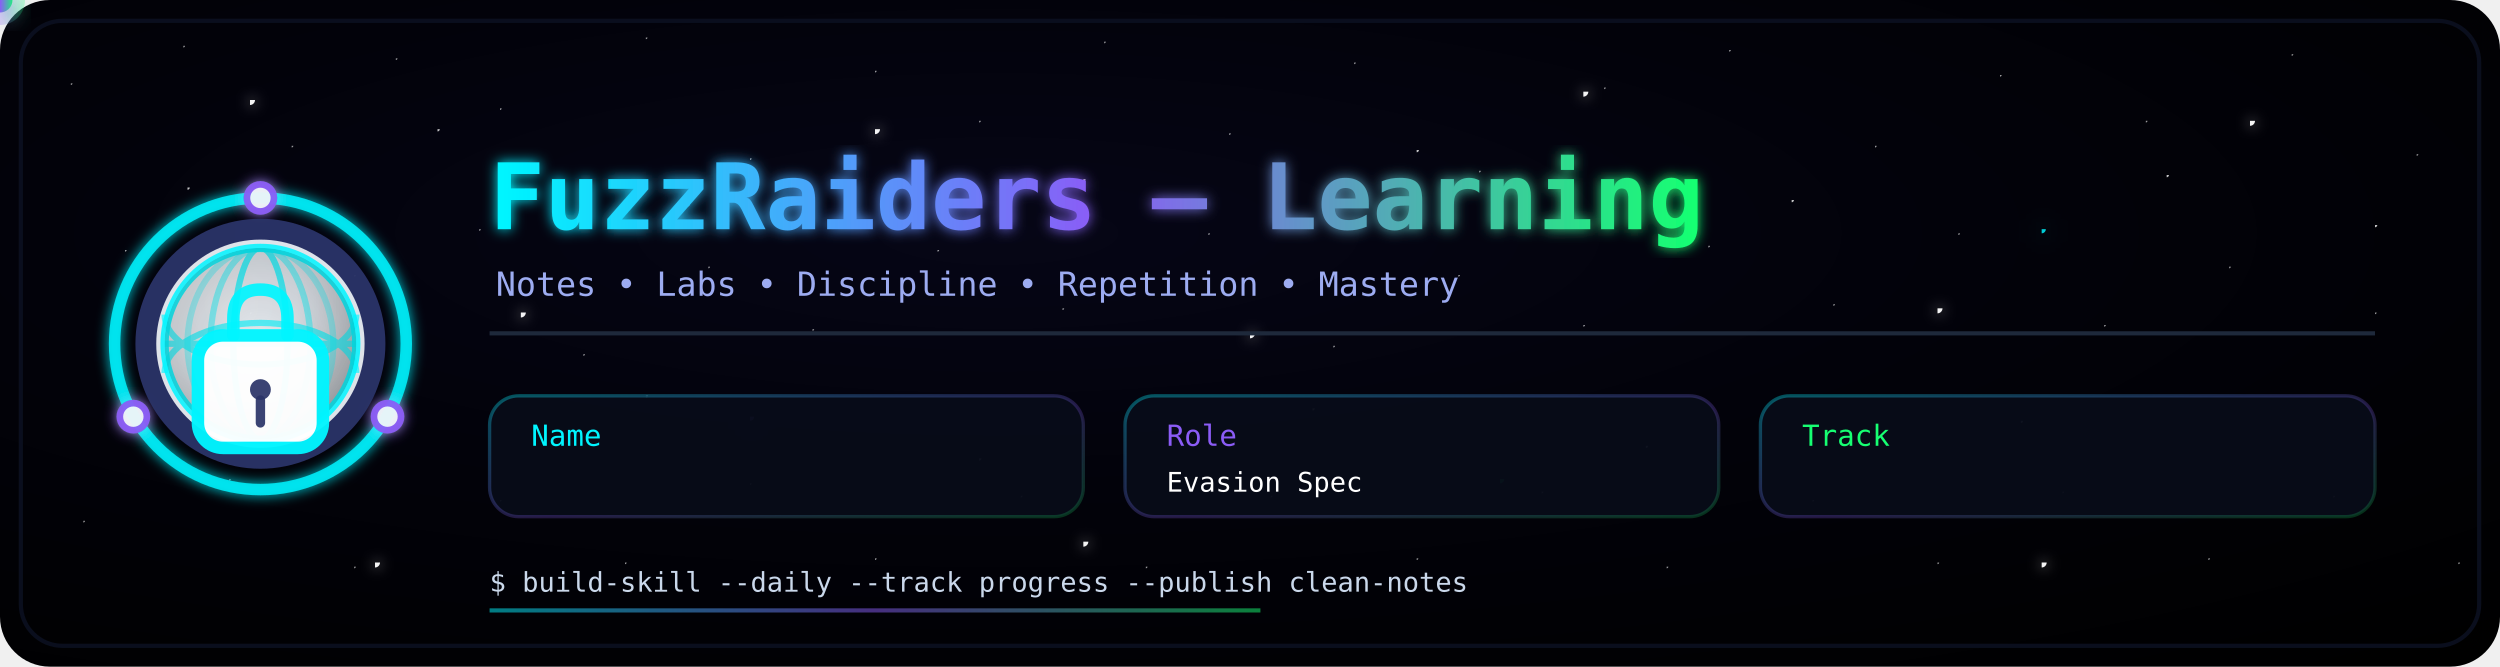
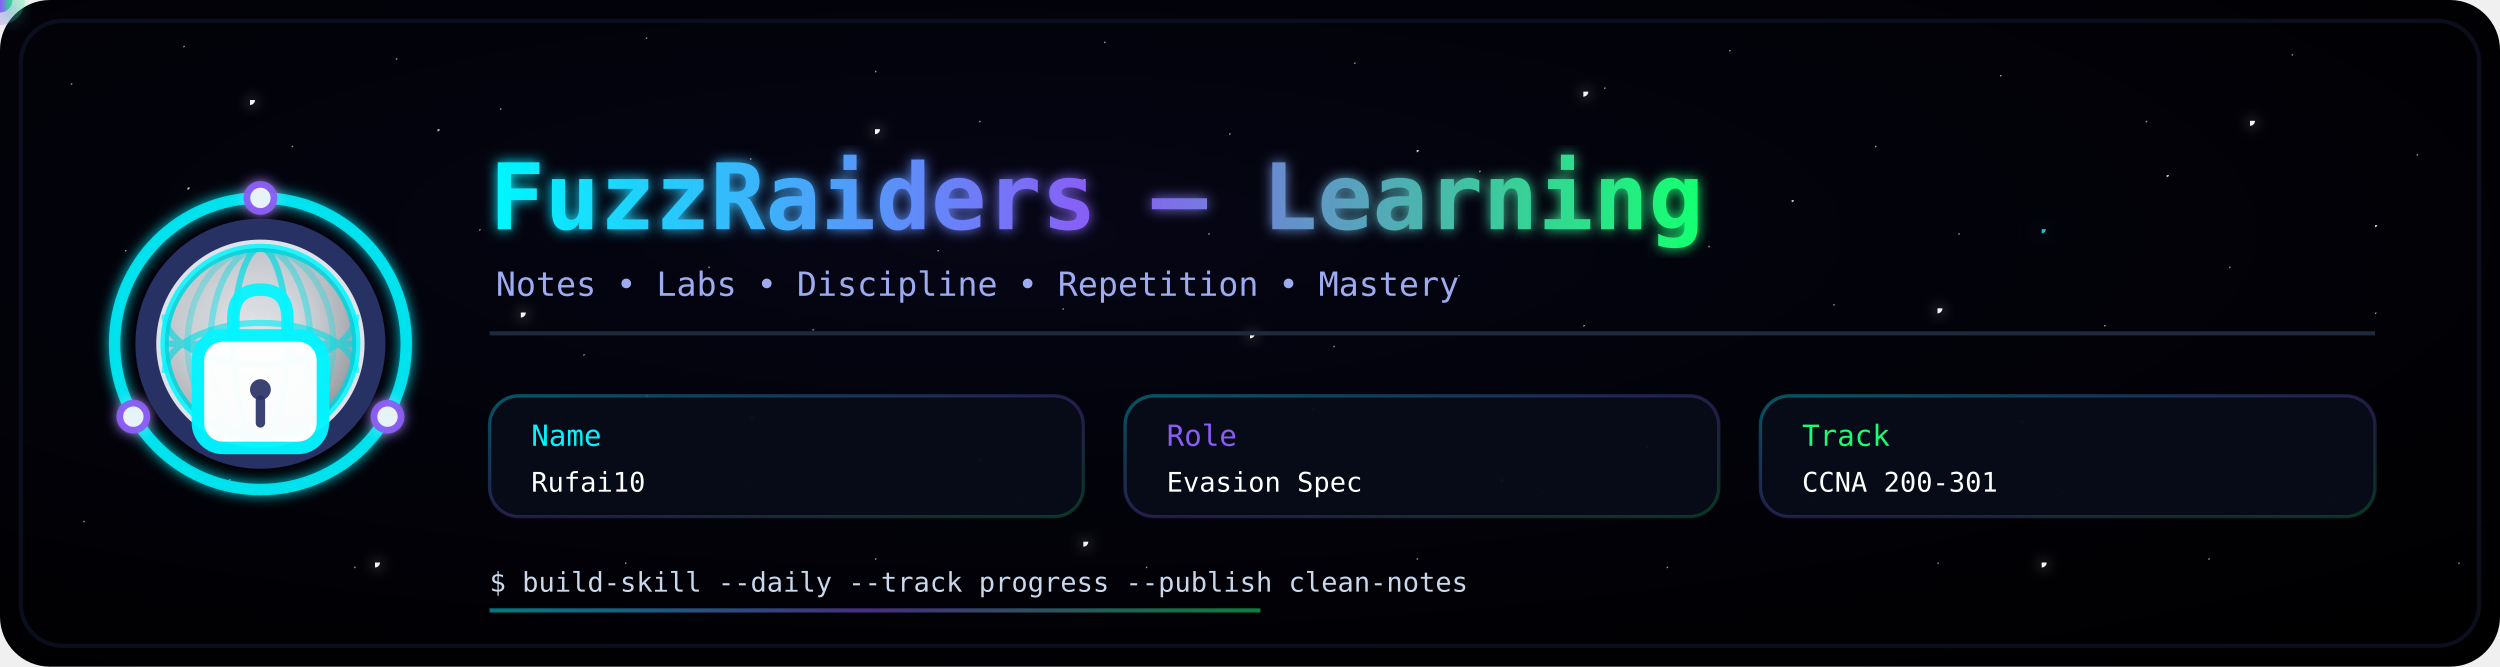
<svg xmlns="http://www.w3.org/2000/svg" width="1200" height="320" viewBox="0 0 1200 320" role="img" aria-label="FuzzRaiders Learning Banner (animated)">
  <defs>
    <radialGradient id="spaceBg" cx="40%" cy="35%" r="85%">
      <stop offset="0%" stop-color="#060616" />
      <stop offset="45%" stop-color="#02020a" />
      <stop offset="100%" stop-color="#000000" />
    </radialGradient>
    <linearGradient id="neonFlow" x1="0%" y1="0%" x2="100%" y2="0%">
      <stop offset="0%" stop-color="#00f5ff" />
      <stop offset="50%" stop-color="#8b5cf6" />
      <stop offset="100%" stop-color="#16ff72" />
    </linearGradient>
    <filter id="glow">
      <feGaussianBlur stdDeviation="3" result="b" />
      <feMerge>
        <feMergeNode in="b" />
        <feMergeNode in="SourceGraphic" />
      </feMerge>
    </filter>
    <filter id="softGlow">
      <feGaussianBlur stdDeviation="6" result="b" />
      <feMerge>
        <feMergeNode in="b" />
        <feMergeNode in="SourceGraphic" />
      </feMerge>
    </filter>
    <symbol id="starTiny">
      <circle cx="0" cy="0" r="0.8" fill="#ffffff" />
    </symbol>
    <symbol id="starSmall">
      <circle cx="0" cy="0" r="1.1" fill="#ffffff" opacity="0.9" />
    </symbol>
    <symbol id="starBright">
      <circle cx="0" cy="0" r="2.4" fill="#ffffff" opacity="0.95" />
    </symbol>
    <symbol id="starNeonCyan">
      <circle cx="0" cy="0" r="2.0" fill="#00f5ff" opacity="0.85" />
    </symbol>
    <symbol id="starNeonViolet">
      <circle cx="0" cy="0" r="2.0" fill="#8b5cf6" opacity="0.8" />
    </symbol>
    <symbol id="starNeonGreen">
      <circle cx="0" cy="0" r="2.0" fill="#16ff72" opacity="0.75" />
    </symbol>
    <path id="borderPath" d="       M 24 10       H 1176       Q 1190 10 1190 24       V 296       Q 1190 310 1176 310       H 24       Q 10 310 10 296       V 24       Q 10 10 24 10       Z" />
    <filter id="beamGlow">
      <feGaussianBlur stdDeviation="4" result="b" />
      <feMerge>
        <feMergeNode in="b" />
        <feMergeNode in="SourceGraphic" />
      </feMerge>
    </filter>
    <linearGradient id="panelStroke" x1="0" y1="0" x2="1" y2="1">
      <stop offset="0" stop-color="#00f5ff" stop-opacity="0.35" />
      <stop offset="0.55" stop-color="#8b5cf6" stop-opacity="0.25" />
      <stop offset="1" stop-color="#16ff72" stop-opacity="0.20" />
    </linearGradient>
    <radialGradient id="sphereShade" cx="35%" cy="30%" r="75%">
      <stop offset="0" stop-color="#FFFFFF" stop-opacity="0.28" />
      <stop offset="0.45" stop-color="#FFFFFF" stop-opacity="0.10" />
      <stop offset="1" stop-color="#000000" stop-opacity="0.24" />
    </radialGradient>
    <radialGradient id="innerV" cx="50%" cy="50%" r="65%">
      <stop offset="0" stop-color="#000000" stop-opacity="0" />
      <stop offset="1" stop-color="#000000" stop-opacity="0.20" />
    </radialGradient>
    <clipPath id="globeClip" clipPathUnits="userSpaceOnUse">
      <circle cx="0" cy="0" r="46" />
    </clipPath>
    <linearGradient id="lockShine" x1="-120" y1="0" x2="220" y2="0" gradientUnits="userSpaceOnUse">
      <stop offset="0" stop-color="#ffffff" stop-opacity="0" />
      <stop offset="0.45" stop-color="#ffffff" stop-opacity="0" />
      <stop offset="0.55" stop-color="#ffffff" stop-opacity="0.55" />
      <stop offset="0.65" stop-color="#ffffff" stop-opacity="0" />
      <stop offset="1" stop-color="#ffffff" stop-opacity="0" />
    </linearGradient>
  </defs>
  <rect width="1200" height="320" rx="24" fill="url(#spaceBg)" />
  <g opacity="0.6">
    <g>
      <use href="#starTiny" x="34" y="40" />
      <use href="#starTiny" x="88" y="22" />
      <use href="#starTiny" x="140" y="70" />
      <use href="#starTiny" x="190" y="28" />
      <use href="#starTiny" x="240" y="52" />
      <use href="#starTiny" x="310" y="18" />
      <use href="#starTiny" x="360" y="76" />
      <use href="#starTiny" x="420" y="34" />
      <use href="#starTiny" x="470" y="58" />
      <use href="#starTiny" x="530" y="20" />
      <use href="#starTiny" x="590" y="64" />
      <use href="#starTiny" x="650" y="30" />
      <use href="#starTiny" x="710" y="82" />
      <use href="#starTiny" x="770" y="42" />
      <use href="#starTiny" x="830" y="24" />
      <use href="#starTiny" x="900" y="70" />
      <use href="#starTiny" x="960" y="36" />
      <use href="#starTiny" x="1030" y="58" />
      <use href="#starTiny" x="1100" y="26" />
      <use href="#starTiny" x="1160" y="74" />
      <use href="#starTiny" x="60" y="120" />
      <use href="#starTiny" x="120" y="150" />
      <use href="#starTiny" x="170" y="132" />
      <use href="#starTiny" x="230" y="110" />
      <use href="#starTiny" x="280" y="170" />
      <use href="#starTiny" x="340" y="128" />
      <use href="#starTiny" x="390" y="158" />
      <use href="#starTiny" x="450" y="120" />
      <use href="#starTiny" x="510" y="148" />
      <use href="#starTiny" x="580" y="112" />
      <use href="#starTiny" x="640" y="166" />
      <use href="#starTiny" x="700" y="132" />
      <use href="#starTiny" x="760" y="156" />
      <use href="#starTiny" x="820" y="118" />
      <use href="#starTiny" x="880" y="146" />
      <use href="#starTiny" x="940" y="112" />
      <use href="#starTiny" x="1010" y="156" />
      <use href="#starTiny" x="1070" y="128" />
      <use href="#starTiny" x="1140" y="150" />
      <use href="#starTiny" x="40" y="250" />
      <use href="#starTiny" x="110" y="230" />
      <use href="#starTiny" x="170" y="272" />
      <use href="#starTiny" x="240" y="240" />
      <use href="#starTiny" x="300" y="270" />
      <use href="#starTiny" x="360" y="232" />
      <use href="#starTiny" x="420" y="268" />
      <use href="#starTiny" x="490" y="238" />
      <use href="#starTiny" x="550" y="272" />
      <use href="#starTiny" x="610" y="238" />
      <use href="#starTiny" x="680" y="268" />
      <use href="#starTiny" x="740" y="236" />
      <use href="#starTiny" x="800" y="272" />
      <use href="#starTiny" x="870" y="240" />
      <use href="#starTiny" x="930" y="270" />
      <use href="#starTiny" x="990" y="236" />
      <use href="#starTiny" x="1060" y="268" />
      <use href="#starTiny" x="1120" y="238" />
      <use href="#starTiny" x="1180" y="270" />
    </g>
    <animateTransform attributeName="transform" type="translate" values="0 0; -18 8; 0 0" dur="26s" repeatCount="indefinite" />
    <animate attributeName="opacity" values="0.45;0.85;0.45" dur="7.8s" repeatCount="indefinite" />
  </g>
  <g opacity="0.85">
    <g>
      <use href="#starSmall" x="90" y="90" />
      <use href="#starSmall" x="210" y="62" />
      <use href="#starSmall" x="330" y="98" />
      <use href="#starSmall" x="520" y="86" />
      <use href="#starSmall" x="680" y="72" />
      <use href="#starSmall" x="860" y="96" />
      <use href="#starSmall" x="1040" y="84" />
      <use href="#starSmall" x="1140" y="108" />
      <use href="#starSmall" x="150" y="210" />
      <use href="#starSmall" x="310" y="190" />
      <use href="#starSmall" x="470" y="220" />
      <use href="#starSmall" x="630" y="196" />
      <use href="#starSmall" x="790" y="214" />
      <use href="#starSmall" x="970" y="202" />
    </g>
    <animate attributeName="opacity" values="0.55;1;0.55" dur="6.4s" repeatCount="indefinite" />
    <animateTransform attributeName="transform" type="translate" values="0 0; 16 -6; 0 0" dur="30s" repeatCount="indefinite" />
  </g>
  <g filter="url(#glow)">
    <use href="#starBright" x="120" y="48">
      <animate attributeName="opacity" values="0.25;1;0.35" dur="3.2s" repeatCount="indefinite" />
    </use>
    <use href="#starBright" x="420" y="62">
      <animate attributeName="opacity" values="0.2;1;0.4" dur="4.6s" repeatCount="indefinite" />
    </use>
    <use href="#starBright" x="760" y="44">
      <animate attributeName="opacity" values="0.3;1;0.3" dur="3.8s" repeatCount="indefinite" />
    </use>
    <use href="#starBright" x="1080" y="58">
      <animate attributeName="opacity" values="0.15;1;0.35" dur="5.1s" repeatCount="indefinite" />
    </use>
    <use href="#starBright" x="250" y="150">
      <animate attributeName="opacity" values="0.2;1;0.2" dur="4.0s" repeatCount="indefinite" />
    </use>
    <use href="#starBright" x="600" y="160">
      <animate attributeName="opacity" values="0.25;1;0.3" dur="3.4s" repeatCount="indefinite" />
    </use>
    <use href="#starBright" x="930" y="148">
      <animate attributeName="opacity" values="0.15;1;0.25" dur="4.9s" repeatCount="indefinite" />
    </use>
    <use href="#starBright" x="180" y="270">
      <animate attributeName="opacity" values="0.2;1;0.35" dur="4.4s" repeatCount="indefinite" />
    </use>
    <use href="#starBright" x="520" y="260">
      <animate attributeName="opacity" values="0.25;1;0.25" dur="3.7s" repeatCount="indefinite" />
    </use>
    <use href="#starBright" x="980" y="270">
      <animate attributeName="opacity" values="0.1;1;0.3" dur="5.4s" repeatCount="indefinite" />
    </use>
  </g>
  <g filter="url(#softGlow)" opacity="0.98">
    <use href="#starNeonCyan" x="980" y="110">
      <animate attributeName="opacity" values="0.15;1;0.2" dur="5.8s" repeatCount="indefinite" />
    </use>
    <use href="#starNeonViolet" x="360" y="200">
      <animate attributeName="opacity" values="0.18;1;0.25" dur="6.8s" repeatCount="indefinite" />
    </use>
    <use href="#starNeonGreen" x="720" y="230">
      <animate attributeName="opacity" values="0.12;0.9;0.2" dur="6.2s" repeatCount="indefinite" />
    </use>
  </g>
  <rect x="10" y="10" width="1180" height="300" rx="20" fill="none" stroke="#0b1020" stroke-width="2" opacity="0.9" />
  <g filter="url(#beamGlow)">
    <circle r="6" fill="url(#neonFlow)">
      <animateMotion dur="6.5s" repeatCount="indefinite" rotate="auto">
        <mpath href="#borderPath" />
      </animateMotion>
      <animate attributeName="opacity" values="0.25;1;0.25" dur="1.4s" repeatCount="indefinite" />
    </circle>
    <circle r="12" fill="url(#neonFlow)" opacity="0.25">
      <animateMotion dur="6.5s" repeatCount="indefinite" rotate="auto" begin="-0.18s">
        <mpath href="#borderPath" />
      </animateMotion>
    </circle>
  </g>
  <g transform="translate(125 165)">
    <g filter="url(#glow)">
      <animateTransform attributeName="transform" type="rotate" from="0 0 0" to="360 0 0" dur="22s" repeatCount="indefinite" />
      <circle r="70" fill="none" stroke="#00f5ff" stroke-width="5.5" opacity="0.85" />
      <g fill="#EEF3F8" stroke="#8b5cf6" stroke-width="3.2" opacity="0.95">
        <circle cx="0" cy="-70" r="6.5" />
        <circle cx="61" cy="35" r="6.5" />
        <circle cx="-61" cy="35" r="6.5" />
      </g>
    </g>
    <circle r="55" fill="#E7ECF2" stroke="#2A3367" stroke-width="10" opacity="0.96" />
    <g>
      <circle r="46" fill="url(#sphereShade)" opacity="0.96" />
      <circle r="46" fill="none" stroke="#00f5ff" stroke-width="4" opacity="0.85" />
      <g fill="none" stroke="#00f5ff" stroke-width="3" opacity="0.62">
        <path d="M-46 -14 A46 24 0 0 0 46 -14" />
        <path d="M-46  14 A46 24 0 0 1 46  14" />
        <path d="M-46 0 H46" />
      </g>
      <g clip-path="url(#globeClip)" opacity="0.90">
        <g>
          <animateTransform attributeName="transform" type="scale" values="1 1; 0.12 1; -1 1; -0.12 1; 1 1" dur="6.0s" repeatCount="indefinite" />
          <g fill="none" stroke="#00f5ff" stroke-width="3" opacity="0.78">
            <ellipse rx="13" ry="46" />
            <ellipse rx="24" ry="46" opacity="0.62" />
            <ellipse rx="35" ry="46" opacity="0.45" />
          </g>
        </g>
        <circle r="46" fill="url(#innerV)" />
      </g>
    </g>
    <g transform="translate(0 8)">
      <path d="M-13 -12 v-8 q0-14 13-14 q13 0 13 14 v8" fill="none" stroke="#00f5ff" stroke-width="6" stroke-linecap="round" stroke-linejoin="round" opacity="0.92" />
      <rect x="-30" y="-12" width="60" height="54" rx="12" fill="#FFFFFF" stroke="#00f5ff" stroke-width="6" opacity="0.96" />
      <circle cx="0" cy="14" r="5" fill="#2A3367" opacity="0.92" />
      <path d="M0 19 v11" stroke="#2A3367" stroke-width="4.5" stroke-linecap="round" opacity="0.92" />
      <clipPath id="lockClipLearning" clipPathUnits="userSpaceOnUse">
        <rect x="-30" y="-12" width="60" height="54" rx="12" />
      </clipPath>
      <g clip-path="url(#lockClipLearning)">
        <rect x="-120" y="-18" width="240" height="80" fill="url(#lockShine)" opacity="0.62">
          <animate attributeName="x" from="-120" to="80" dur="1.9s" repeatCount="indefinite" />
        </rect>
      </g>
    </g>
  </g>
  <text x="235" y="110" fill="url(#neonFlow)" font-family="Fira Code, ui-monospace, Menlo, Consolas, monospace" font-size="44" font-weight="900" filter="url(#glow)">
    FuzzRaiders — Learning
  </text>
  <text x="238" y="142" fill="#a5b4fc" font-family="Fira Code, ui-monospace, Menlo, Consolas, monospace" font-size="16" opacity="0.95">
    Notes • Labs • Discipline • Repetition • Mastery
  </text>
  <line x1="235" y1="160" x2="1140" y2="160" stroke="#1e293b" stroke-width="2" />
  <g>
    <rect x="235" y="190" width="285" height="58" rx="14" fill="#070b18" stroke="url(#panelStroke)" stroke-width="1.6" opacity="0.96" />
    <text x="255" y="214" fill="#00f5ff" font-family="Fira Code, ui-monospace, Menlo, Consolas, monospace" font-size="14">Name</text>
-     <text x="255" y="236" fill="#ffffff" font-family="Fira Code, ui-monospace, Menlo, Consolas, monospace" font-size="13" />
+     <text x="255" y="236" fill="#ffffff" font-family="Fira Code, ui-monospace, Menlo, Consolas, monospace" font-size="13">Rufai10</text>
    <rect x="540" y="190" width="285" height="58" rx="14" fill="#070b18" stroke="url(#panelStroke)" stroke-width="1.6" opacity="0.96" />
    <text x="560" y="214" fill="#8b5cf6" font-family="Fira Code, ui-monospace, Menlo, Consolas, monospace" font-size="14">Role</text>
    <text x="560" y="236" fill="#ffffff" font-family="Fira Code, ui-monospace, Menlo, Consolas, monospace" font-size="13">Evasion Spec</text>
    <rect x="845" y="190" width="295" height="58" rx="14" fill="#070b18" stroke="url(#panelStroke)" stroke-width="1.6" opacity="0.96" />
    <text x="865" y="214" fill="#16ff72" font-family="Fira Code, ui-monospace, Menlo, Consolas, monospace" font-size="14">Track</text>
-     <text x="865" y="236" fill="#ffffff" font-family="Fira Code, ui-monospace, Menlo, Consolas, monospace" font-size="13" />
+     <text x="865" y="236" fill="#ffffff" font-family="Fira Code, ui-monospace, Menlo, Consolas, monospace" font-size="13">CCNA 200-301</text>
  </g>
  <g opacity="0.92">
    <text x="235" y="284" fill="#dbeafe" font-family="Fira Code, ui-monospace, Menlo, Consolas, monospace" font-size="13">
      $ build-skill --daily --track progress --publish clean-notes
    </text>
    <rect x="235" y="292" width="370" height="2" fill="url(#neonFlow)" opacity="0.55" />
  </g>
</svg>
